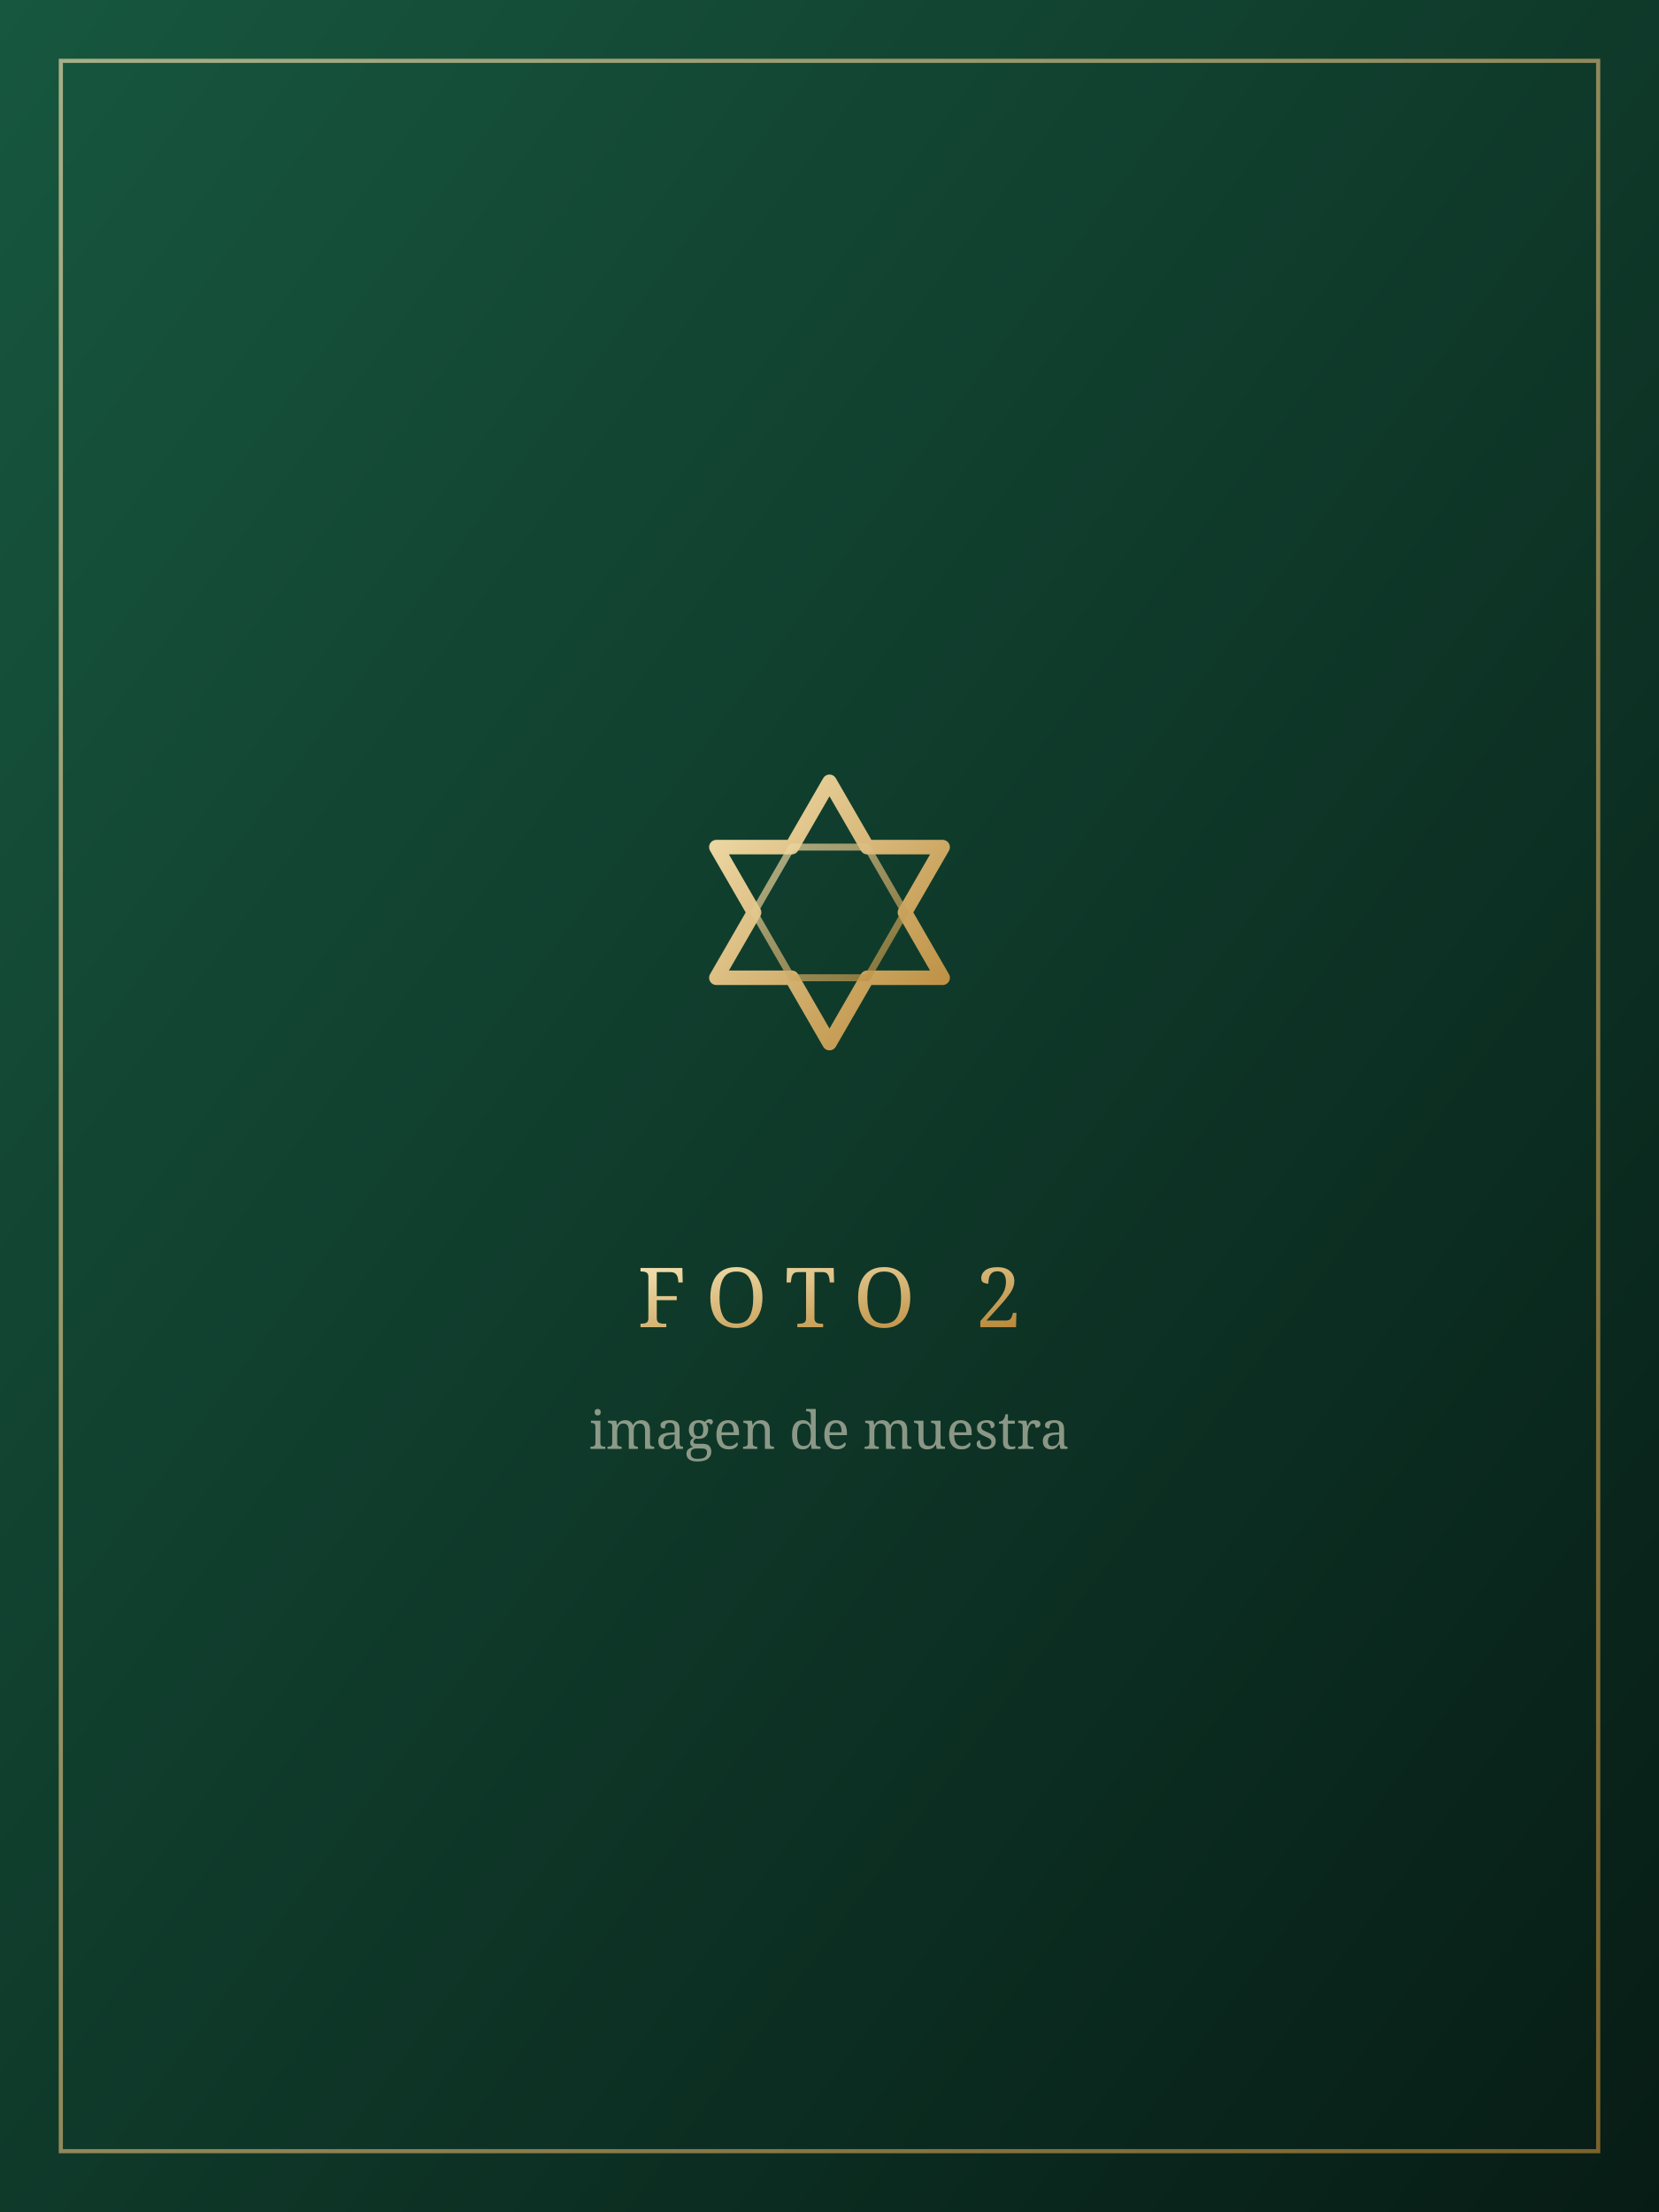
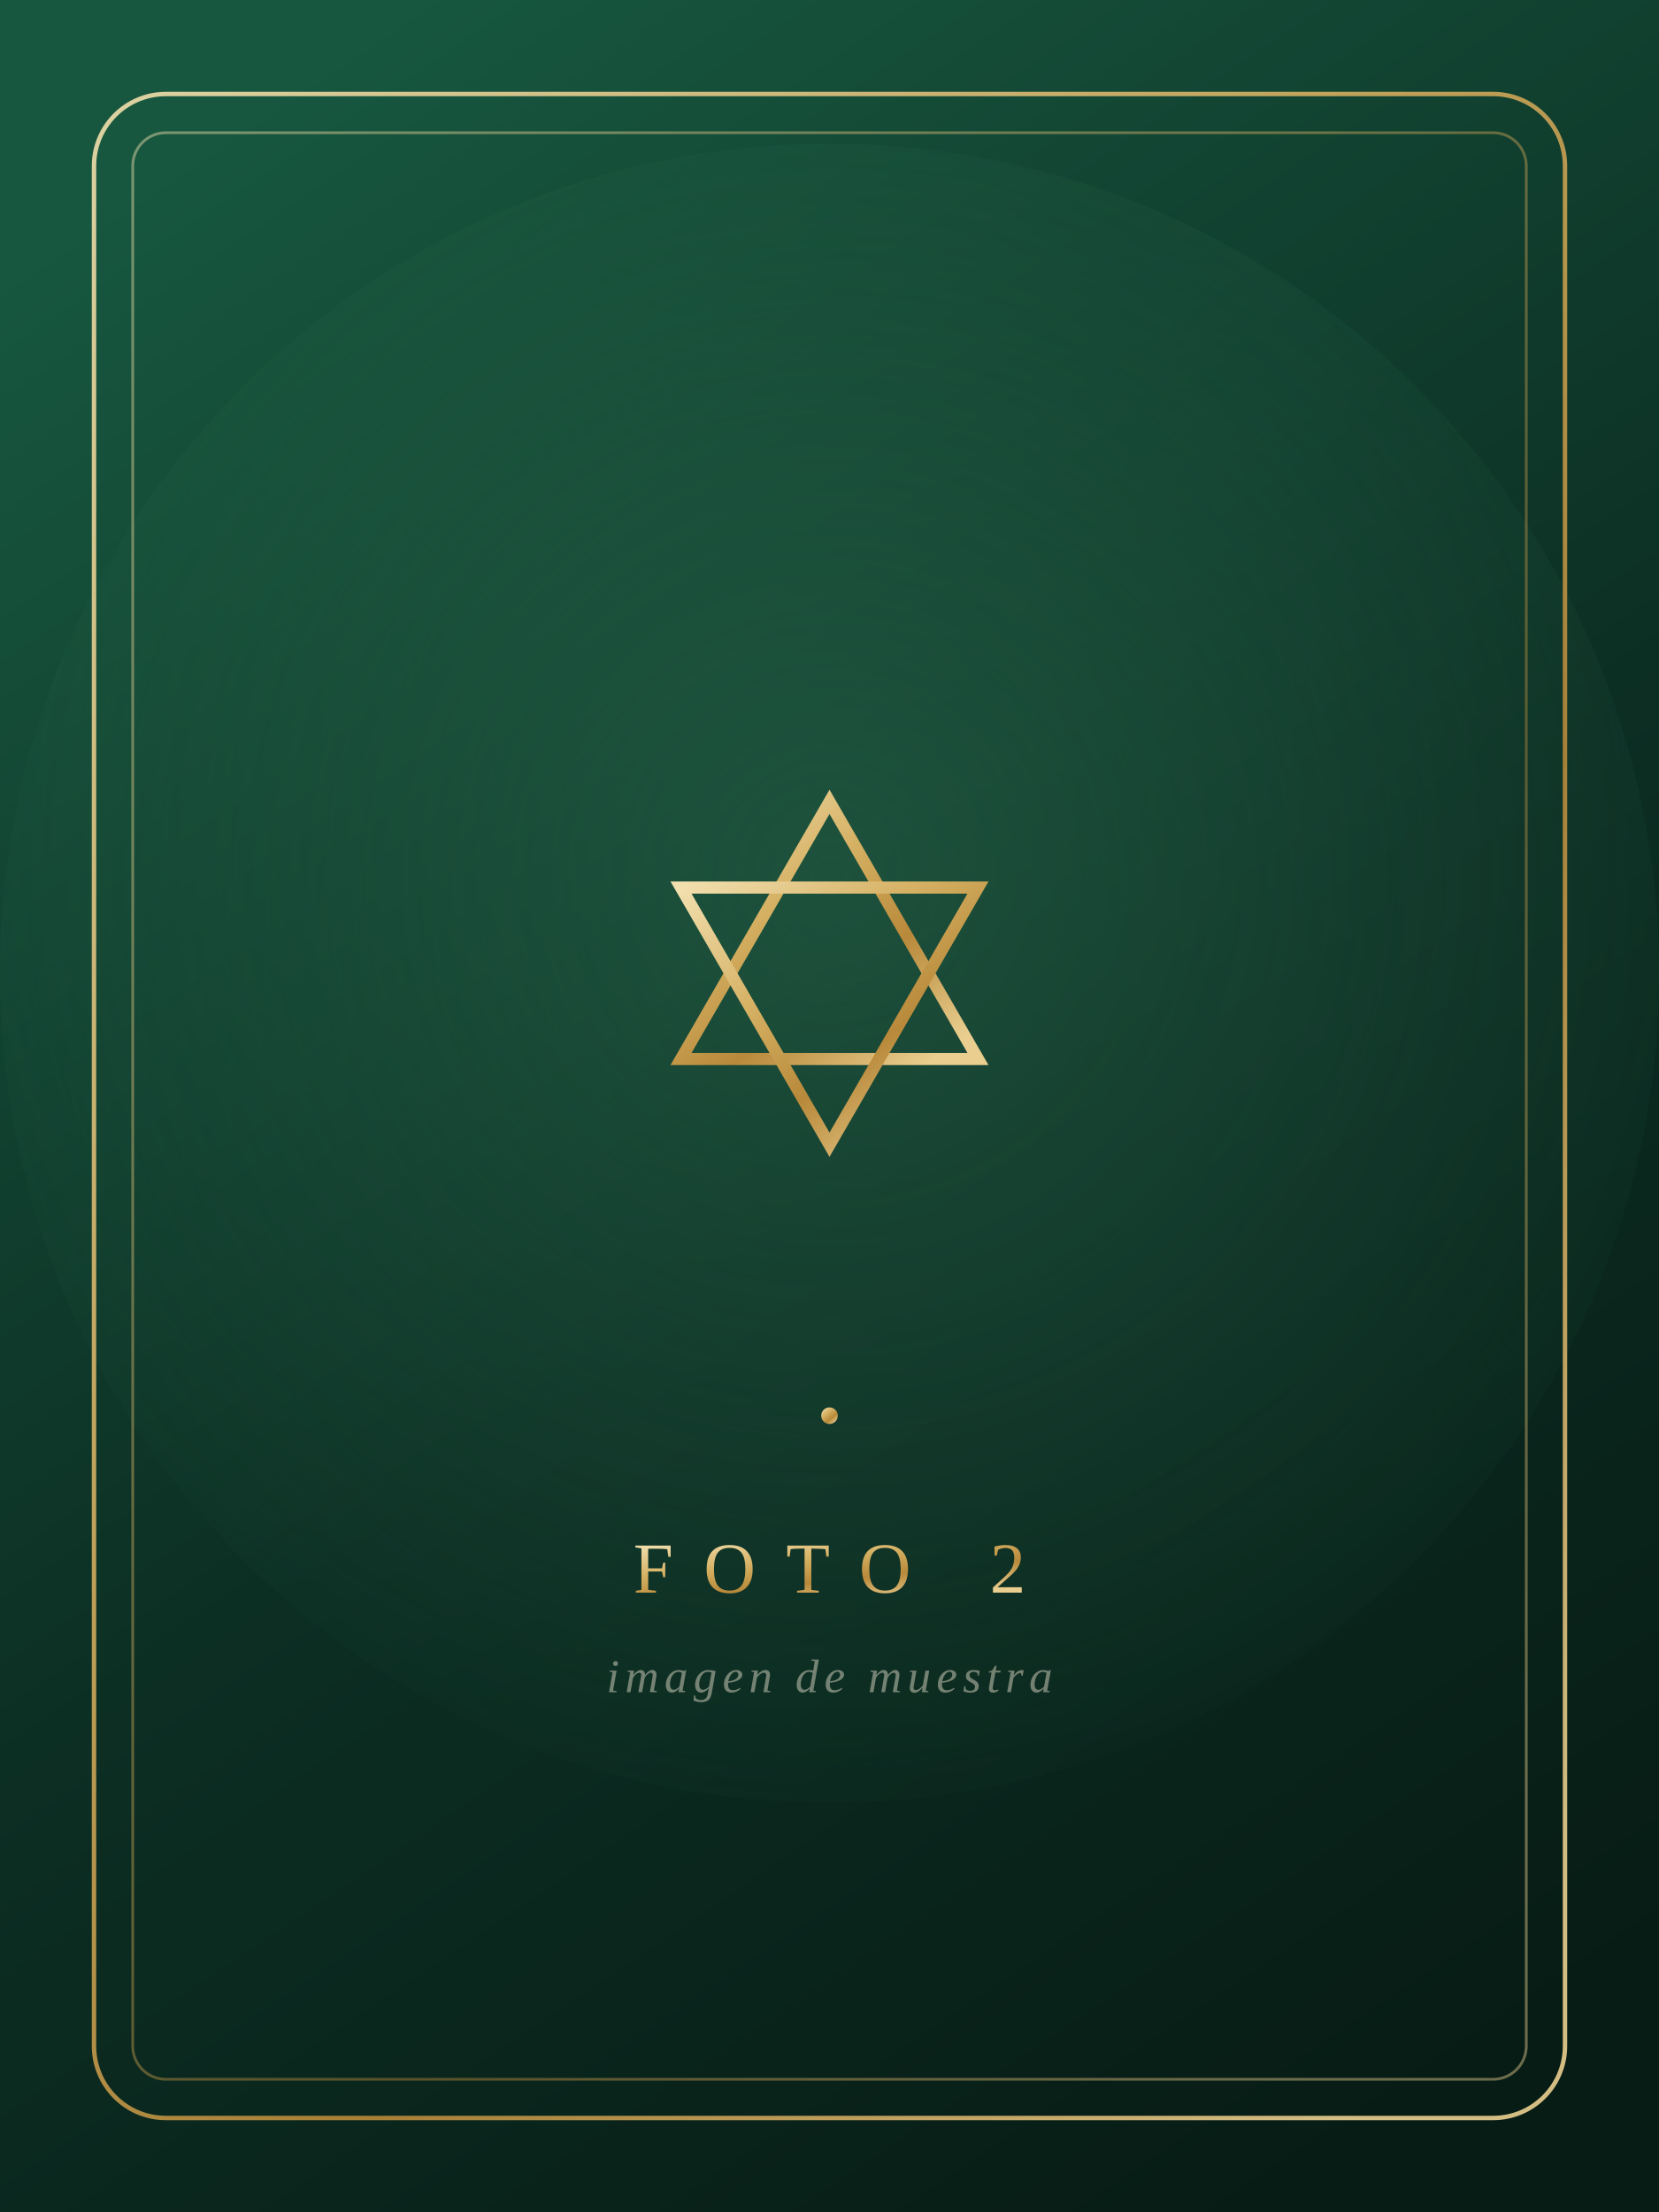
- <svg xmlns="http://www.w3.org/2000/svg" viewBox="0 0 600 800">
+ <svg xmlns="http://www.w3.org/2000/svg" viewBox="0 0 600 800" role="img" aria-label="Foto 2">
  <defs>
-     <linearGradient id="bg" x1="0" y1="0" x2="1" y2="1">
+     <linearGradient id="bg" x1=".25" y1="0" x2=".75" y2="1">
      <stop offset="0%" stop-color="#17573F" />
+       <stop offset="55%" stop-color="#0C2E23" />
      <stop offset="100%" stop-color="#071C15" />
    </linearGradient>
-     <linearGradient id="o" x1="0" y1="0" x2="1" y2="1">
+     <linearGradient id="oro" x1="0" y1="0" x2=".85" y2="1">
      <stop offset="0%" stop-color="#F2DFAE" />
-       <stop offset="100%" stop-color="#B8893A" />
+       <stop offset="40%" stop-color="#D4AF61" />
+       <stop offset="68%" stop-color="#B8893A" />
+       <stop offset="100%" stop-color="#E9CE8F" />
    </linearGradient>
+     <radialGradient id="halo" cx=".5" cy=".44" r=".6">
+       <stop offset="0%" stop-color="#2C6B4F" stop-opacity=".5" />
+       <stop offset="100%" stop-color="#2C6B4F" stop-opacity="0" />
+     </radialGradient>
  </defs>
  <rect width="600" height="800" fill="url(#bg)" />
-   <rect x="22" y="22" width="556" height="756" fill="none" stroke="url(#o)" stroke-width="1.5" opacity=".65" />
-   <g transform="translate(300 330) scale(1.05)" fill="none" stroke="url(#o)" stroke-linejoin="round">
-     <polygon stroke-width="5" points="0,-45 12.99,-22.5 38.97,-22.5 25.98,0 38.97,22.5 12.99,22.5 0,45 -12.99,22.5 -38.97,22.5 -25.98,0 -38.97,-22.5 -12.99,-22.5" />
-     <polygon stroke-width="2.4" opacity=".7" points="12.99,-22.5 25.98,0 12.99,22.5 -12.99,22.5 -25.98,0 -12.99,-22.5" />
+   <ellipse cx="300" cy="352" rx="300" ry="300" fill="url(#halo)" />
+   <rect x="34" y="34" width="532" height="732" rx="26" fill="none" stroke="url(#oro)" stroke-width="1.6" opacity=".9" />
+   <rect x="48" y="48" width="504" height="704" rx="12" fill="none" stroke="url(#oro)" stroke-width="1" opacity=".45" />
+   <g transform="translate(300 352)" fill="none" stroke="url(#oro)" stroke-width="4.4" stroke-linejoin="miter" stroke-miterlimit="8">
+     <polygon points="0,-62 53.7,31 -53.7,31" />
+     <polygon points="0,62 -53.7,-31 53.7,-31" />
  </g>
-   <text x="300" y="480" text-anchor="middle" fill="url(#o)" font-family="Georgia,serif" font-size="30" letter-spacing="7">FOTO 2</text>
-   <text x="300" y="524" text-anchor="middle" fill="#F3EAD6" opacity=".55" font-family="Georgia,serif" font-size="19">imagen de muestra</text>
+   <g stroke="url(#oro)" stroke-width="1" opacity=".7">
+     <line x1="222" y1="512" x2="278" y2="512" />
+     <line x1="322" y1="512" x2="378" y2="512" />
+   </g>
+   <circle cx="300" cy="512" r="3" fill="url(#oro)" />
+   <g font-family="Georgia, 'Times New Roman', serif" text-anchor="middle">
+     <text x="300" y="576" fill="url(#oro)" font-size="26" letter-spacing="11">FOTO 2</text>
+     <text x="300" y="612" fill="#F3EAD6" fill-opacity=".45" font-size="17" letter-spacing="2" font-style="italic">imagen de muestra</text>
+   </g>
</svg>
